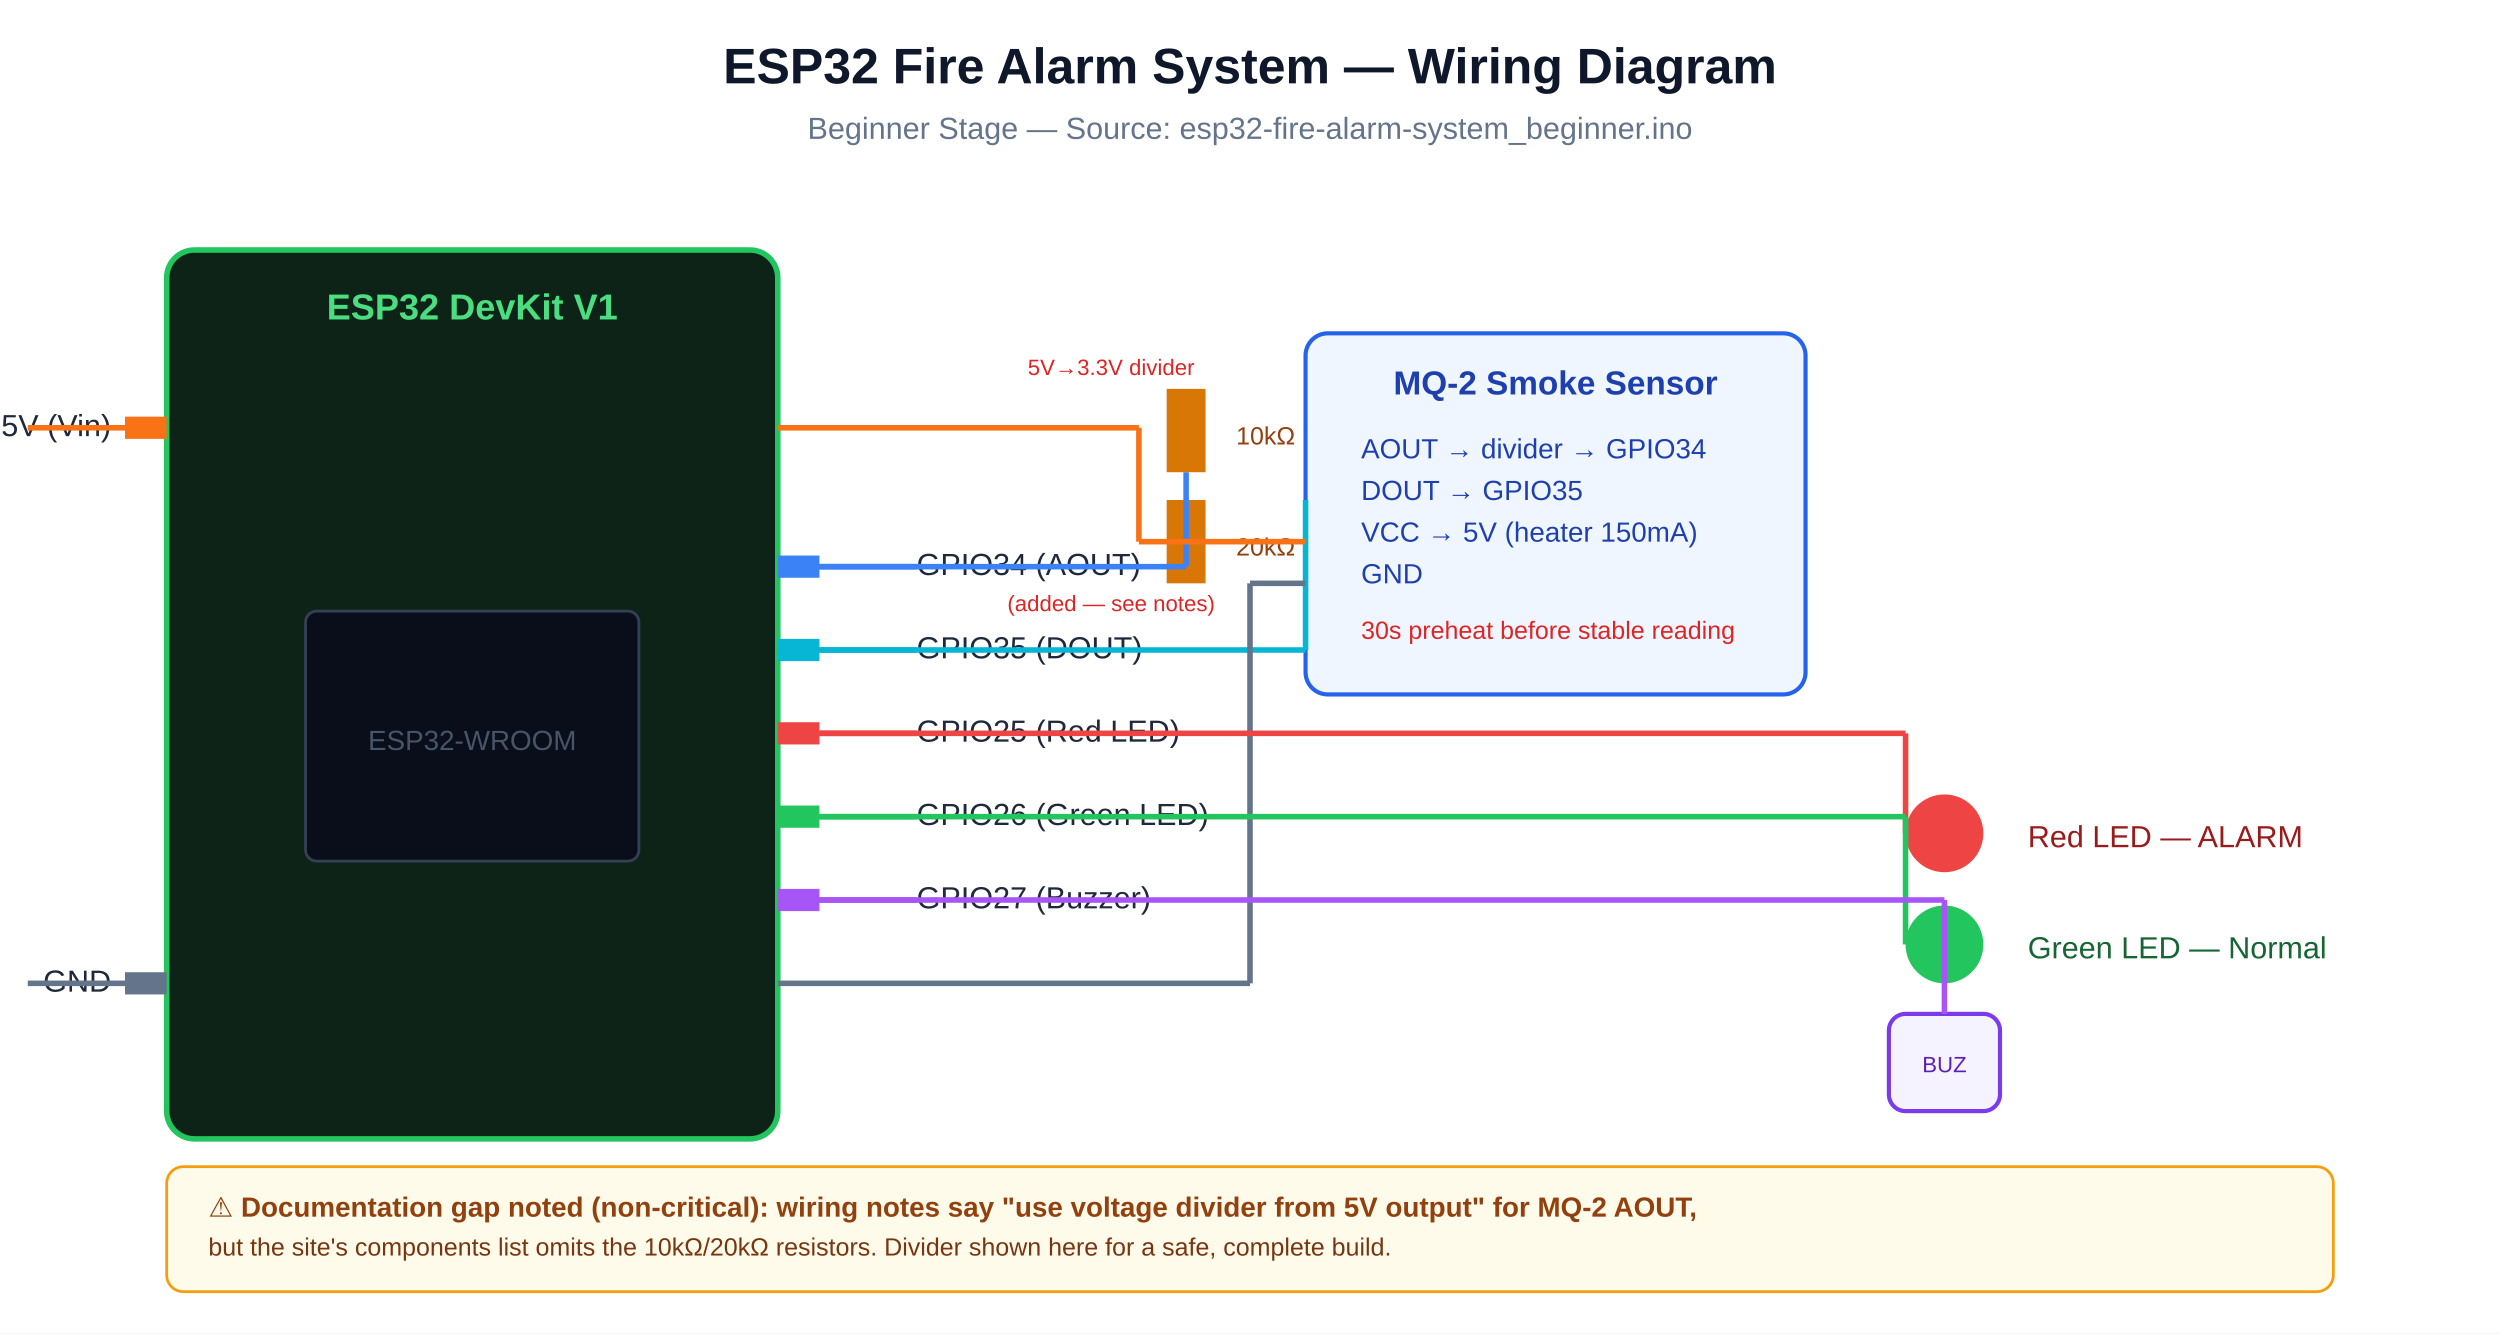
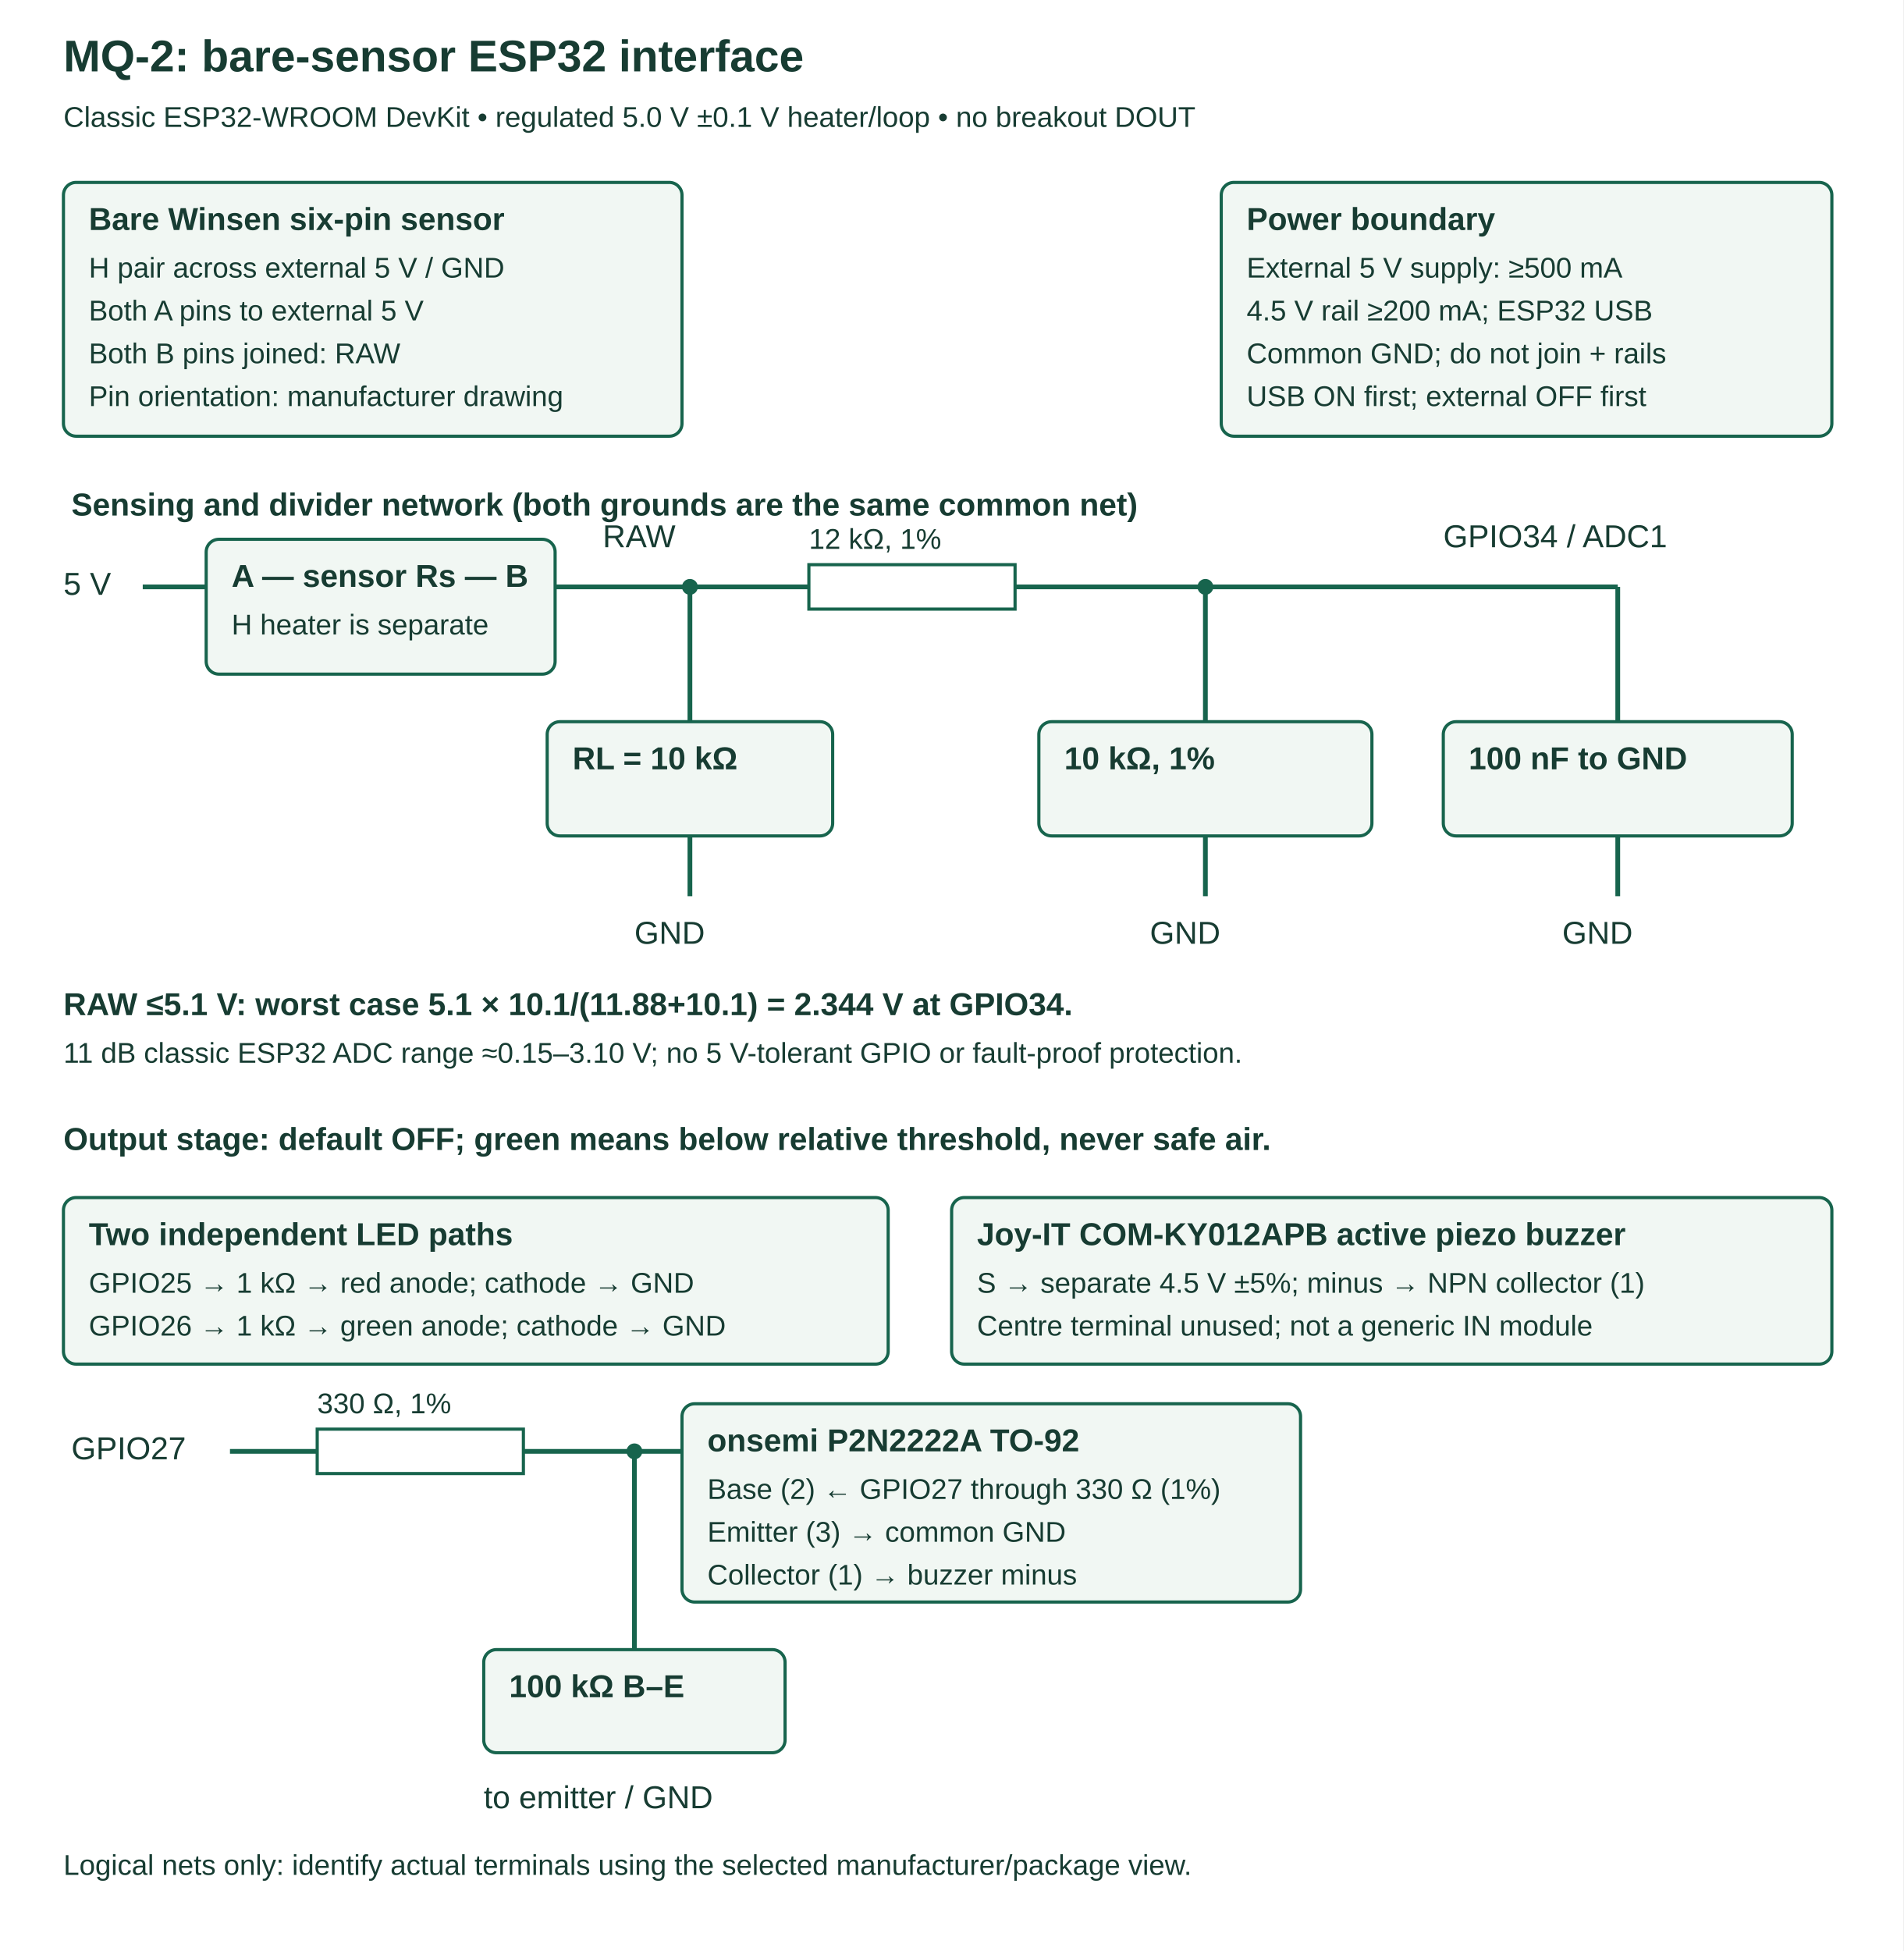
- <svg xmlns="http://www.w3.org/2000/svg" viewBox="0 0 900 480" font-family="Arial, Helvetica, sans-serif">
-   <rect width="900" height="480" fill="#ffffff" />
-   <text x="450" y="30" text-anchor="middle" font-size="18" font-weight="bold" fill="#0f172a">ESP32 Fire Alarm System — Wiring Diagram</text>
-   <text x="450" y="50" text-anchor="middle" font-size="11" fill="#64748b">Beginner Stage — Source: esp32-fire-alarm-system_beginner.ino</text>
-   <rect x="60" y="90" width="220" height="320" rx="10" fill="#0d2318" stroke="#22c55e" stroke-width="2" />
-   <text x="170" y="115" text-anchor="middle" font-size="13" fill="#4ade80" font-weight="bold">ESP32 DevKit V1</text>
-   <rect x="110" y="220" width="120" height="90" rx="4" fill="#0a0e1a" stroke="#334155" />
-   <text x="170" y="270" text-anchor="middle" font-size="10" fill="#475569">ESP32-WROOM</text>
-   <g font-size="11" fill="#1e293b">
-     <rect x="45" y="150" width="15" height="8" fill="#f97316" />
-     <text x="40" y="157" text-anchor="end">5V (Vin)</text>
-     <line x1="45" y1="154" x2="10" y2="154" stroke="#f97316" stroke-width="2" />
-     <rect x="45" y="350" width="15" height="8" fill="#64748b" />
-     <text x="40" y="357" text-anchor="end">GND</text>
-     <line x1="45" y1="354" x2="10" y2="354" stroke="#64748b" stroke-width="2" />
-   </g>
-   <g font-size="11" fill="#1e293b">
-     <rect x="280" y="200" width="15" height="8" fill="#3b82f6" />
-     <text x="330" y="207">GPIO34 (AOUT)</text>
-     <line x1="295" y1="204" x2="330" y2="204" stroke="#3b82f6" stroke-width="2" />
-     <rect x="280" y="230" width="15" height="8" fill="#06b6d4" />
-     <text x="330" y="237">GPIO35 (DOUT)</text>
-     <line x1="295" y1="234" x2="330" y2="234" stroke="#06b6d4" stroke-width="2" />
-     <rect x="280" y="260" width="15" height="8" fill="#ef4444" />
-     <text x="330" y="267">GPIO25 (Red LED)</text>
-     <line x1="295" y1="264" x2="330" y2="264" stroke="#ef4444" stroke-width="2" />
-     <rect x="280" y="290" width="15" height="8" fill="#22c55e" />
-     <text x="330" y="297">GPIO26 (Green LED)</text>
-     <line x1="295" y1="294" x2="330" y2="294" stroke="#22c55e" stroke-width="2" />
-     <rect x="280" y="320" width="15" height="8" fill="#a855f7" />
-     <text x="330" y="327">GPIO27 (Buzzer)</text>
-     <line x1="295" y1="324" x2="330" y2="324" stroke="#a855f7" stroke-width="2" />
-   </g>
-   <rect x="420" y="140" width="14" height="30" fill="#d97706" />
-   <text x="445" y="160" font-size="9" fill="#92400e">10kΩ</text>
-   <rect x="420" y="180" width="14" height="30" fill="#d97706" />
-   <text x="445" y="200" font-size="9" fill="#92400e">20kΩ</text>
-   <text x="400" y="135" font-size="8" fill="#dc2626" text-anchor="middle">5V→3.3V divider</text>
-   <text x="400" y="220" font-size="8" fill="#dc2626" text-anchor="middle">(added — see notes)</text>
-   <rect x="470" y="120" width="180" height="130" rx="8" fill="#eff6ff" stroke="#2563eb" stroke-width="1.5" />
-   <text x="560" y="142" text-anchor="middle" font-size="12" font-weight="bold" fill="#1e40af">MQ-2 Smoke Sensor</text>
-   <text x="490" y="165" font-size="10" fill="#1e40af">AOUT → divider → GPIO34</text>
-   <text x="490" y="180" font-size="10" fill="#1e40af">DOUT → GPIO35</text>
-   <text x="490" y="195" font-size="10" fill="#1e40af">VCC → 5V (heater 150mA)</text>
-   <text x="490" y="210" font-size="10" fill="#1e40af">GND</text>
-   <text x="490" y="230" font-size="9" fill="#dc2626">30s preheat before stable reading</text>
-   <circle cx="700" cy="300" r="14" fill="#ef4444" />
-   <text x="730" y="305" font-size="11" fill="#991b1b">Red LED — ALARM</text>
-   <circle cx="700" cy="340" r="14" fill="#22c55e" />
-   <text x="730" y="345" font-size="11" fill="#166534">Green LED — Normal</text>
-   <rect x="680" y="365" width="40" height="35" rx="6" fill="#f5f3ff" stroke="#7c3aed" stroke-width="1.5" />
-   <text x="700" y="386" text-anchor="middle" font-size="8" fill="#5b21b6">BUZ</text>
-   <line x1="280" y1="204" x2="427" y2="204" stroke="#3b82f6" stroke-width="2" />
-   <line x1="427" y1="204" x2="427" y2="170" stroke="#3b82f6" stroke-width="2" />
-   <line x1="280" y1="234" x2="470" y2="234" stroke="#06b6d4" stroke-width="2" />
-   <line x1="470" y1="234" x2="470" y2="180" stroke="#06b6d4" stroke-width="2" />
-   <line x1="280" y1="154" x2="410" y2="154" stroke="#f97316" stroke-width="2" />
-   <line x1="410" y1="154" x2="410" y2="195" stroke="#f97316" stroke-width="2" />
-   <line x1="410" y1="195" x2="470" y2="195" stroke="#f97316" stroke-width="2" />
-   <line x1="280" y1="354" x2="450" y2="354" stroke="#64748b" stroke-width="2" />
-   <line x1="450" y1="354" x2="450" y2="210" stroke="#64748b" stroke-width="2" />
-   <line x1="450" y1="210" x2="470" y2="210" stroke="#64748b" stroke-width="2" />
-   <line x1="280" y1="264" x2="686" y2="264" stroke="#ef4444" stroke-width="2" />
-   <line x1="686" y1="264" x2="686" y2="300" stroke="#ef4444" stroke-width="2" />
-   <line x1="280" y1="294" x2="686" y2="294" stroke="#22c55e" stroke-width="2" />
-   <line x1="686" y1="294" x2="686" y2="340" stroke="#22c55e" stroke-width="2" />
-   <line x1="280" y1="324" x2="700" y2="324" stroke="#a855f7" stroke-width="2" />
-   <line x1="700" y1="324" x2="700" y2="365" stroke="#a855f7" stroke-width="2" />
-   <rect x="60" y="420" width="780" height="45" rx="6" fill="#fffbeb" stroke="#f59e0b" />
-   <text x="75" y="438" font-size="10" font-weight="bold" fill="#92400e">⚠ Documentation gap noted (non-critical): wiring notes say "use voltage divider from 5V output" for MQ-2 AOUT,</text>
-   <text x="75" y="452" font-size="9" fill="#78350f">but the site's components list omits the 10kΩ/20kΩ resistors. Divider shown here for a safe, complete build.</text>
+ <svg xmlns="http://www.w3.org/2000/svg" viewBox="0 0 1200 1230" role="img" aria-labelledby="title desc">
+   <rect width="1200" height="1230" fill="#ffffff" />
+   <style>text{font-family:Arial,Helvetica,sans-serif;fill:#173c32;font-size:20px}.small{font-size:18px}.heading{font-size:28px;font-weight:700}.label{font-weight:700}.wire{fill:none;stroke:#17644d;stroke-width:3;stroke-linejoin:round}.power{stroke:#a33723}.ground{stroke:#334155}.box{fill:#f1f7f3;stroke:#17644d;stroke-width:2}</style>
+   <text x="40" y="45" class="heading">MQ-2: bare-sensor ESP32 interface</text>
+   <text x="40" y="80" class="small">Classic ESP32-WROOM DevKit • regulated 5.0 V ±0.1 V heater/loop • no breakout DOUT</text>
+   <rect x="40" y="115" width="390" height="160" rx="8" class="box" />
+   <text x="56" y="145" class="label">Bare Winsen six-pin sensor</text>
+   <text x="56" y="175" class="small">H pair across external 5 V / GND</text>
+   <text x="56" y="202" class="small">Both A pins to external 5 V</text>
+   <text x="56" y="229" class="small">Both B pins joined: RAW</text>
+   <text x="56" y="256" class="small">Pin orientation: manufacturer drawing</text>
+   <rect x="770" y="115" width="385" height="160" rx="8" class="box" />
+   <text x="786" y="145" class="label">Power boundary</text>
+   <text x="786" y="175" class="small">External 5 V supply: ≥500 mA</text>
+   <text x="786" y="202" class="small">4.5 V rail ≥200 mA; ESP32 USB</text>
+   <text x="786" y="229" class="small">Common GND; do not join + rails</text>
+   <text x="786" y="256" class="small">USB ON first; external OFF first</text>
+   <text x="45" y="325" class="label">Sensing and divider network (both grounds are the same common net)</text>
+   <text x="40" y="375" class="">5 V</text>
+   <polyline points="90,370 130,370" class="wire " />
+   <rect x="130" y="340" width="220" height="85" rx="8" class="box" />
+   <text x="146" y="370" class="label">A — sensor Rs — B</text>
+   <text x="146" y="400" class="small">H heater is separate</text>
+   <polyline points="350,370 435,370" class="wire " />
+   <circle cx="435" cy="370" r="5" fill="#17644d" />
+   <text x="380" y="345" class="">RAW</text>
+   <polyline points="435,370 510,370" class="wire " />
+   <rect x="510" y="356" width="130" height="28" fill="white" stroke="#17644d" stroke-width="2" />
+   <text x="510" y="346" class="small">12 kΩ, 1%</text>
+   <polyline points="640,370 760,370 1020,370" class="wire " />
+   <circle cx="760" cy="370" r="5" fill="#17644d" />
+   <text x="910" y="345" class="">GPIO34 / ADC1</text>
+   <polyline points="435,370 435,455" class="wire " />
+   <rect x="345" y="455" width="180" height="72" rx="8" class="box" />
+   <text x="361" y="485" class="label">RL = 10 kΩ</text>
+   <polyline points="435,527 435,565" class="wire " />
+   <text x="400" y="595" class="">GND</text>
+   <polyline points="760,370 760,455" class="wire " />
+   <rect x="655" y="455" width="210" height="72" rx="8" class="box" />
+   <text x="671" y="485" class="label">10 kΩ, 1%</text>
+   <polyline points="760,527 760,565" class="wire " />
+   <text x="725" y="595" class="">GND</text>
+   <polyline points="1020,370 1020,455" class="wire " />
+   <rect x="910" y="455" width="220" height="72" rx="8" class="box" />
+   <text x="926" y="485" class="label">100 nF to GND</text>
+   <polyline points="1020,527 1020,565" class="wire " />
+   <text x="985" y="595" class="">GND</text>
+   <text x="40" y="640" class="label">RAW ≤5.1 V: worst case 5.1 × 10.1/(11.88+10.1) = 2.344 V at GPIO34.</text>
+   <text x="40" y="670" class="small">11 dB classic ESP32 ADC range ≈0.15–3.10 V; no 5 V-tolerant GPIO or fault-proof protection.</text>
+   <text x="40" y="725" class="label">Output stage: default OFF; green means below relative threshold, never safe air.</text>
+   <rect x="40" y="755" width="520" height="105" rx="8" class="box" />
+   <text x="56" y="785" class="label">Two independent LED paths</text>
+   <text x="56" y="815" class="small">GPIO25 → 1 kΩ → red anode; cathode → GND</text>
+   <text x="56" y="842" class="small">GPIO26 → 1 kΩ → green anode; cathode → GND</text>
+   <rect x="600" y="755" width="555" height="105" rx="8" class="box" />
+   <text x="616" y="785" class="label">Joy-IT COM-KY012APB active piezo buzzer</text>
+   <text x="616" y="815" class="small">S → separate 4.5 V ±5%; minus → NPN collector (1)</text>
+   <text x="616" y="842" class="small">Centre terminal unused; not a generic IN module</text>
+   <text x="45" y="920" class="">GPIO27</text>
+   <polyline points="145,915 200,915" class="wire " />
+   <rect x="200" y="901" width="130" height="28" fill="white" stroke="#17644d" stroke-width="2" />
+   <text x="200" y="891" class="small">330 Ω, 1%</text>
+   <polyline points="330,915 430,915" class="wire " />
+   <circle cx="400" cy="915" r="5" fill="#17644d" />
+   <rect x="430" y="885" width="390" height="125" rx="8" class="box" />
+   <text x="446" y="915" class="label">onsemi P2N2222A TO-92</text>
+   <text x="446" y="945" class="small">Base (2) ← GPIO27 through 330 Ω (1%)</text>
+   <text x="446" y="972" class="small">Emitter (3) → common GND</text>
+   <text x="446" y="999" class="small">Collector (1) → buzzer minus</text>
+   <polyline points="400,915 400,1040" class="wire " />
+   <rect x="305" y="1040" width="190" height="65" rx="8" class="box" />
+   <text x="321" y="1070" class="label">100 kΩ B–E</text>
+   <text x="305" y="1140" class="">to emitter / GND</text>
+   <text x="40" y="1182" class="small">Logical nets only: identify actual terminals using the selected manufacturer/package view.</text>
</svg>
